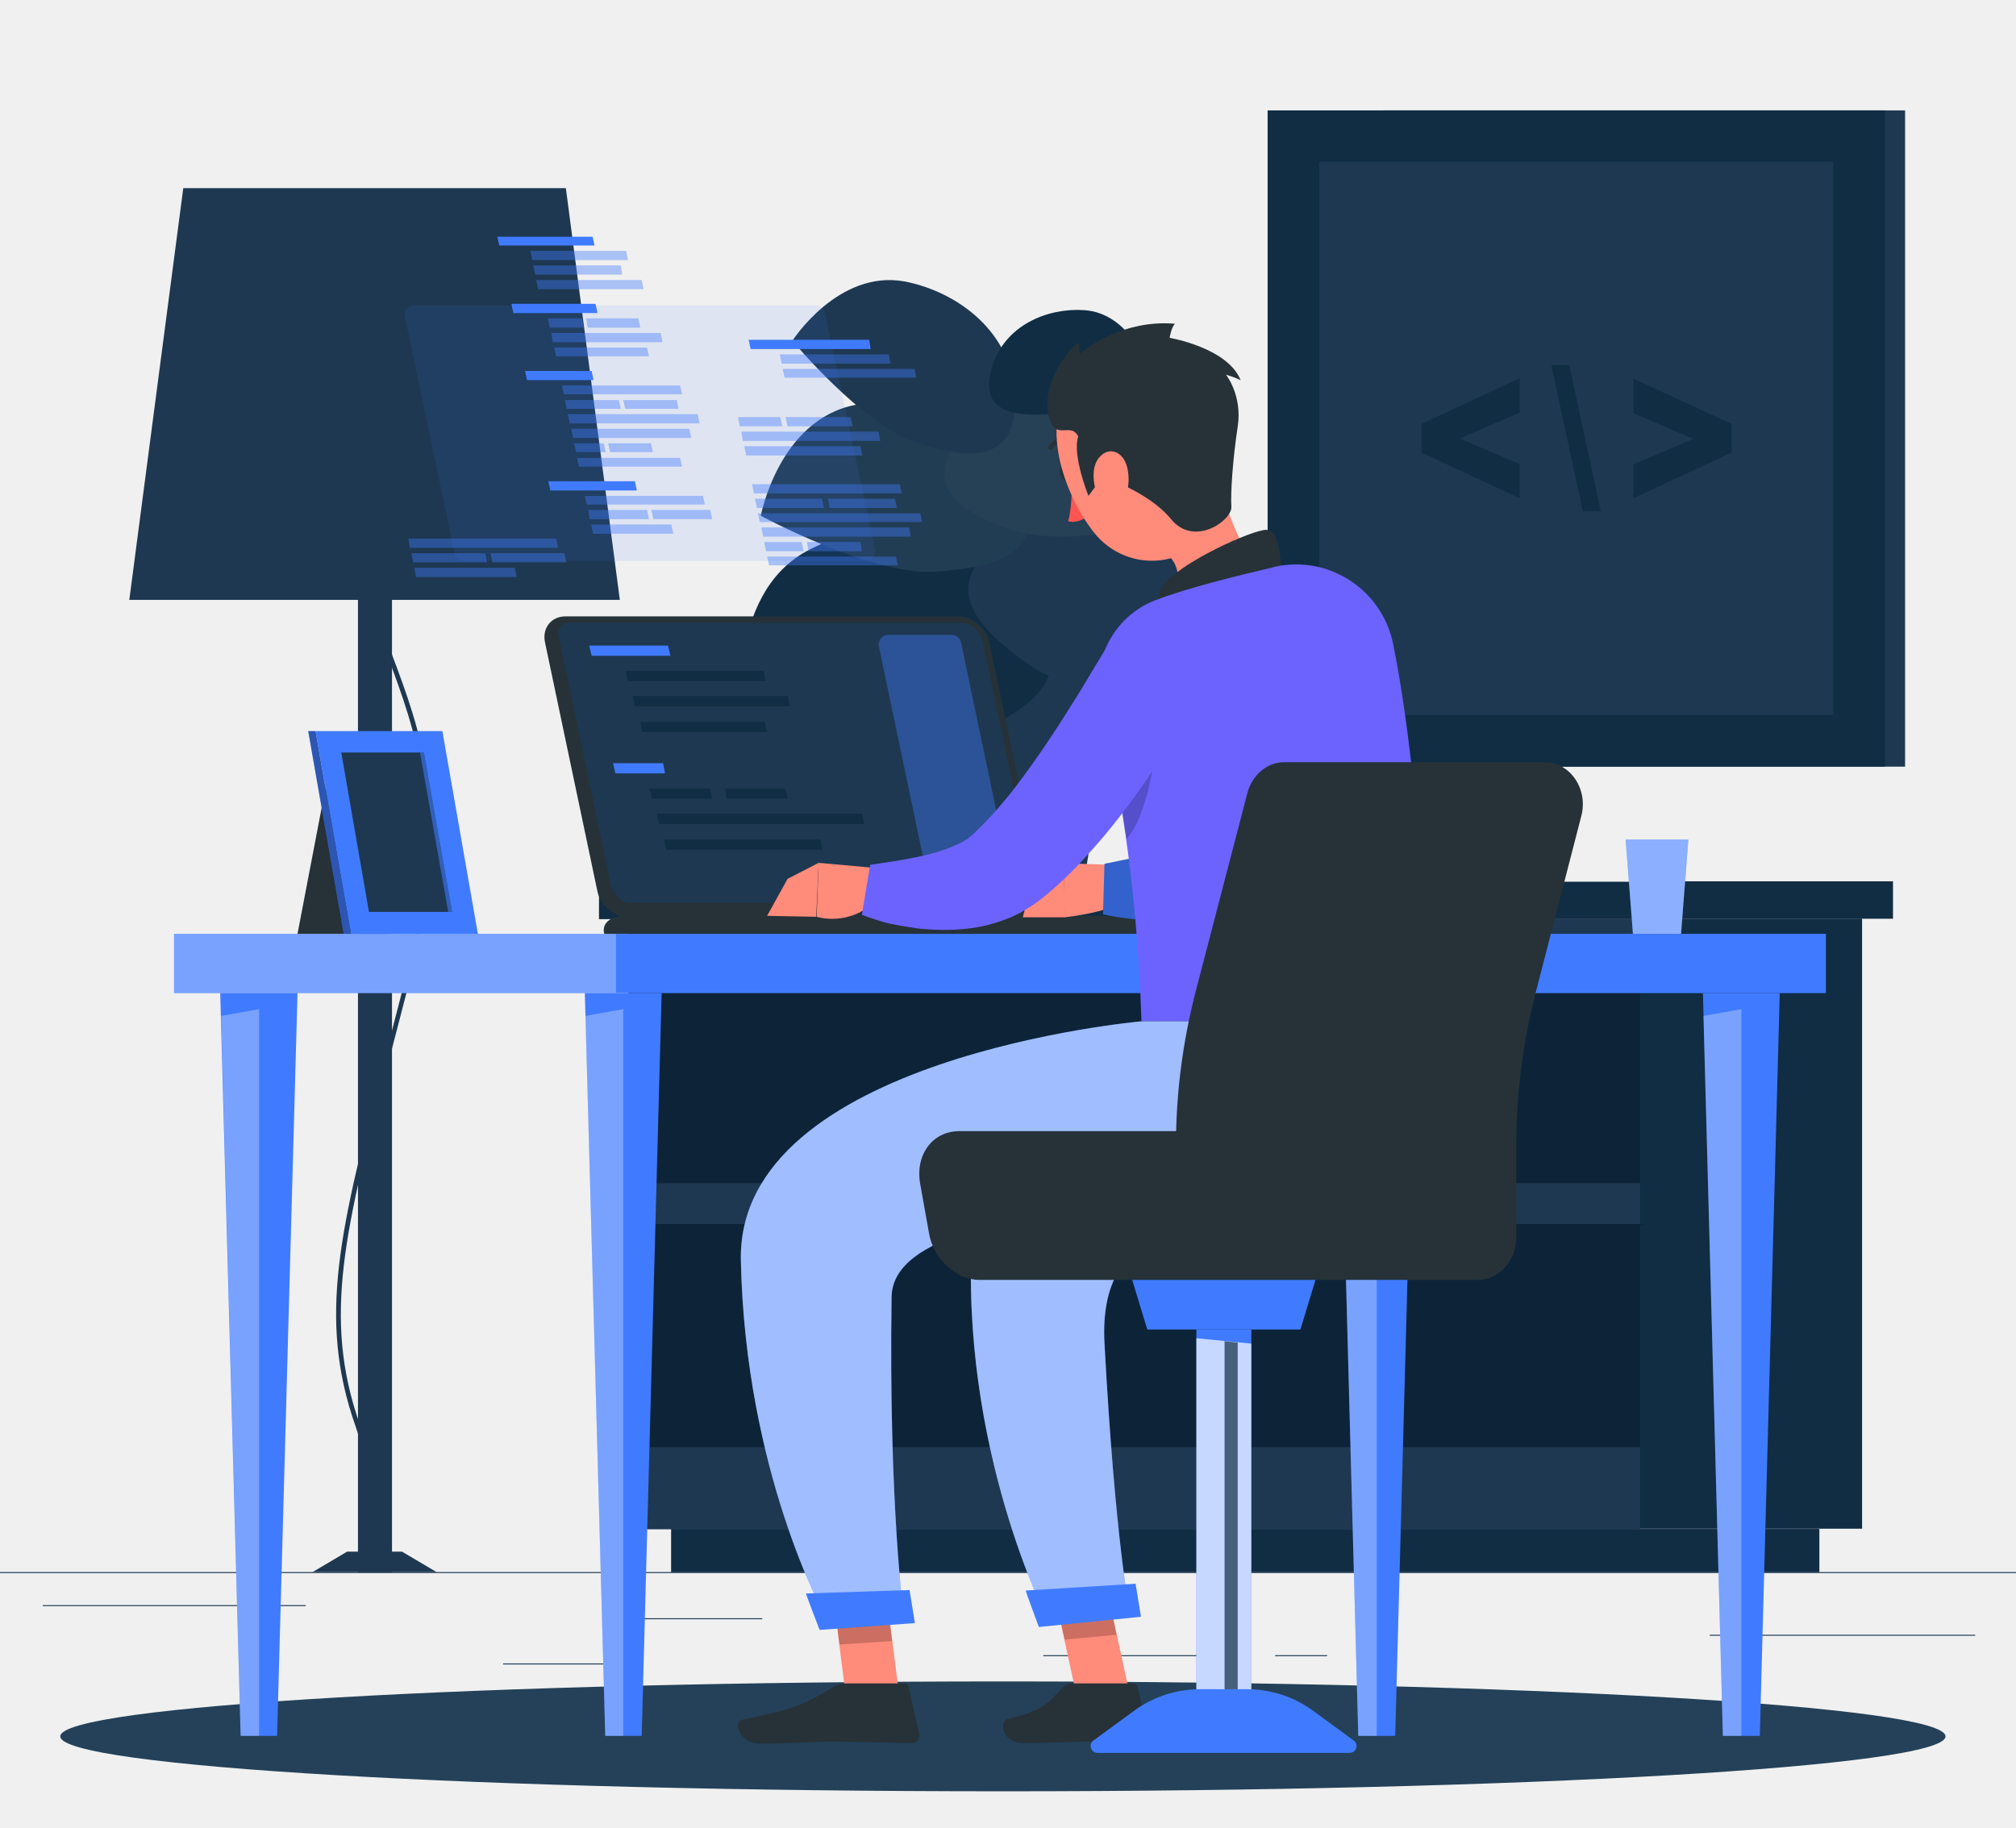
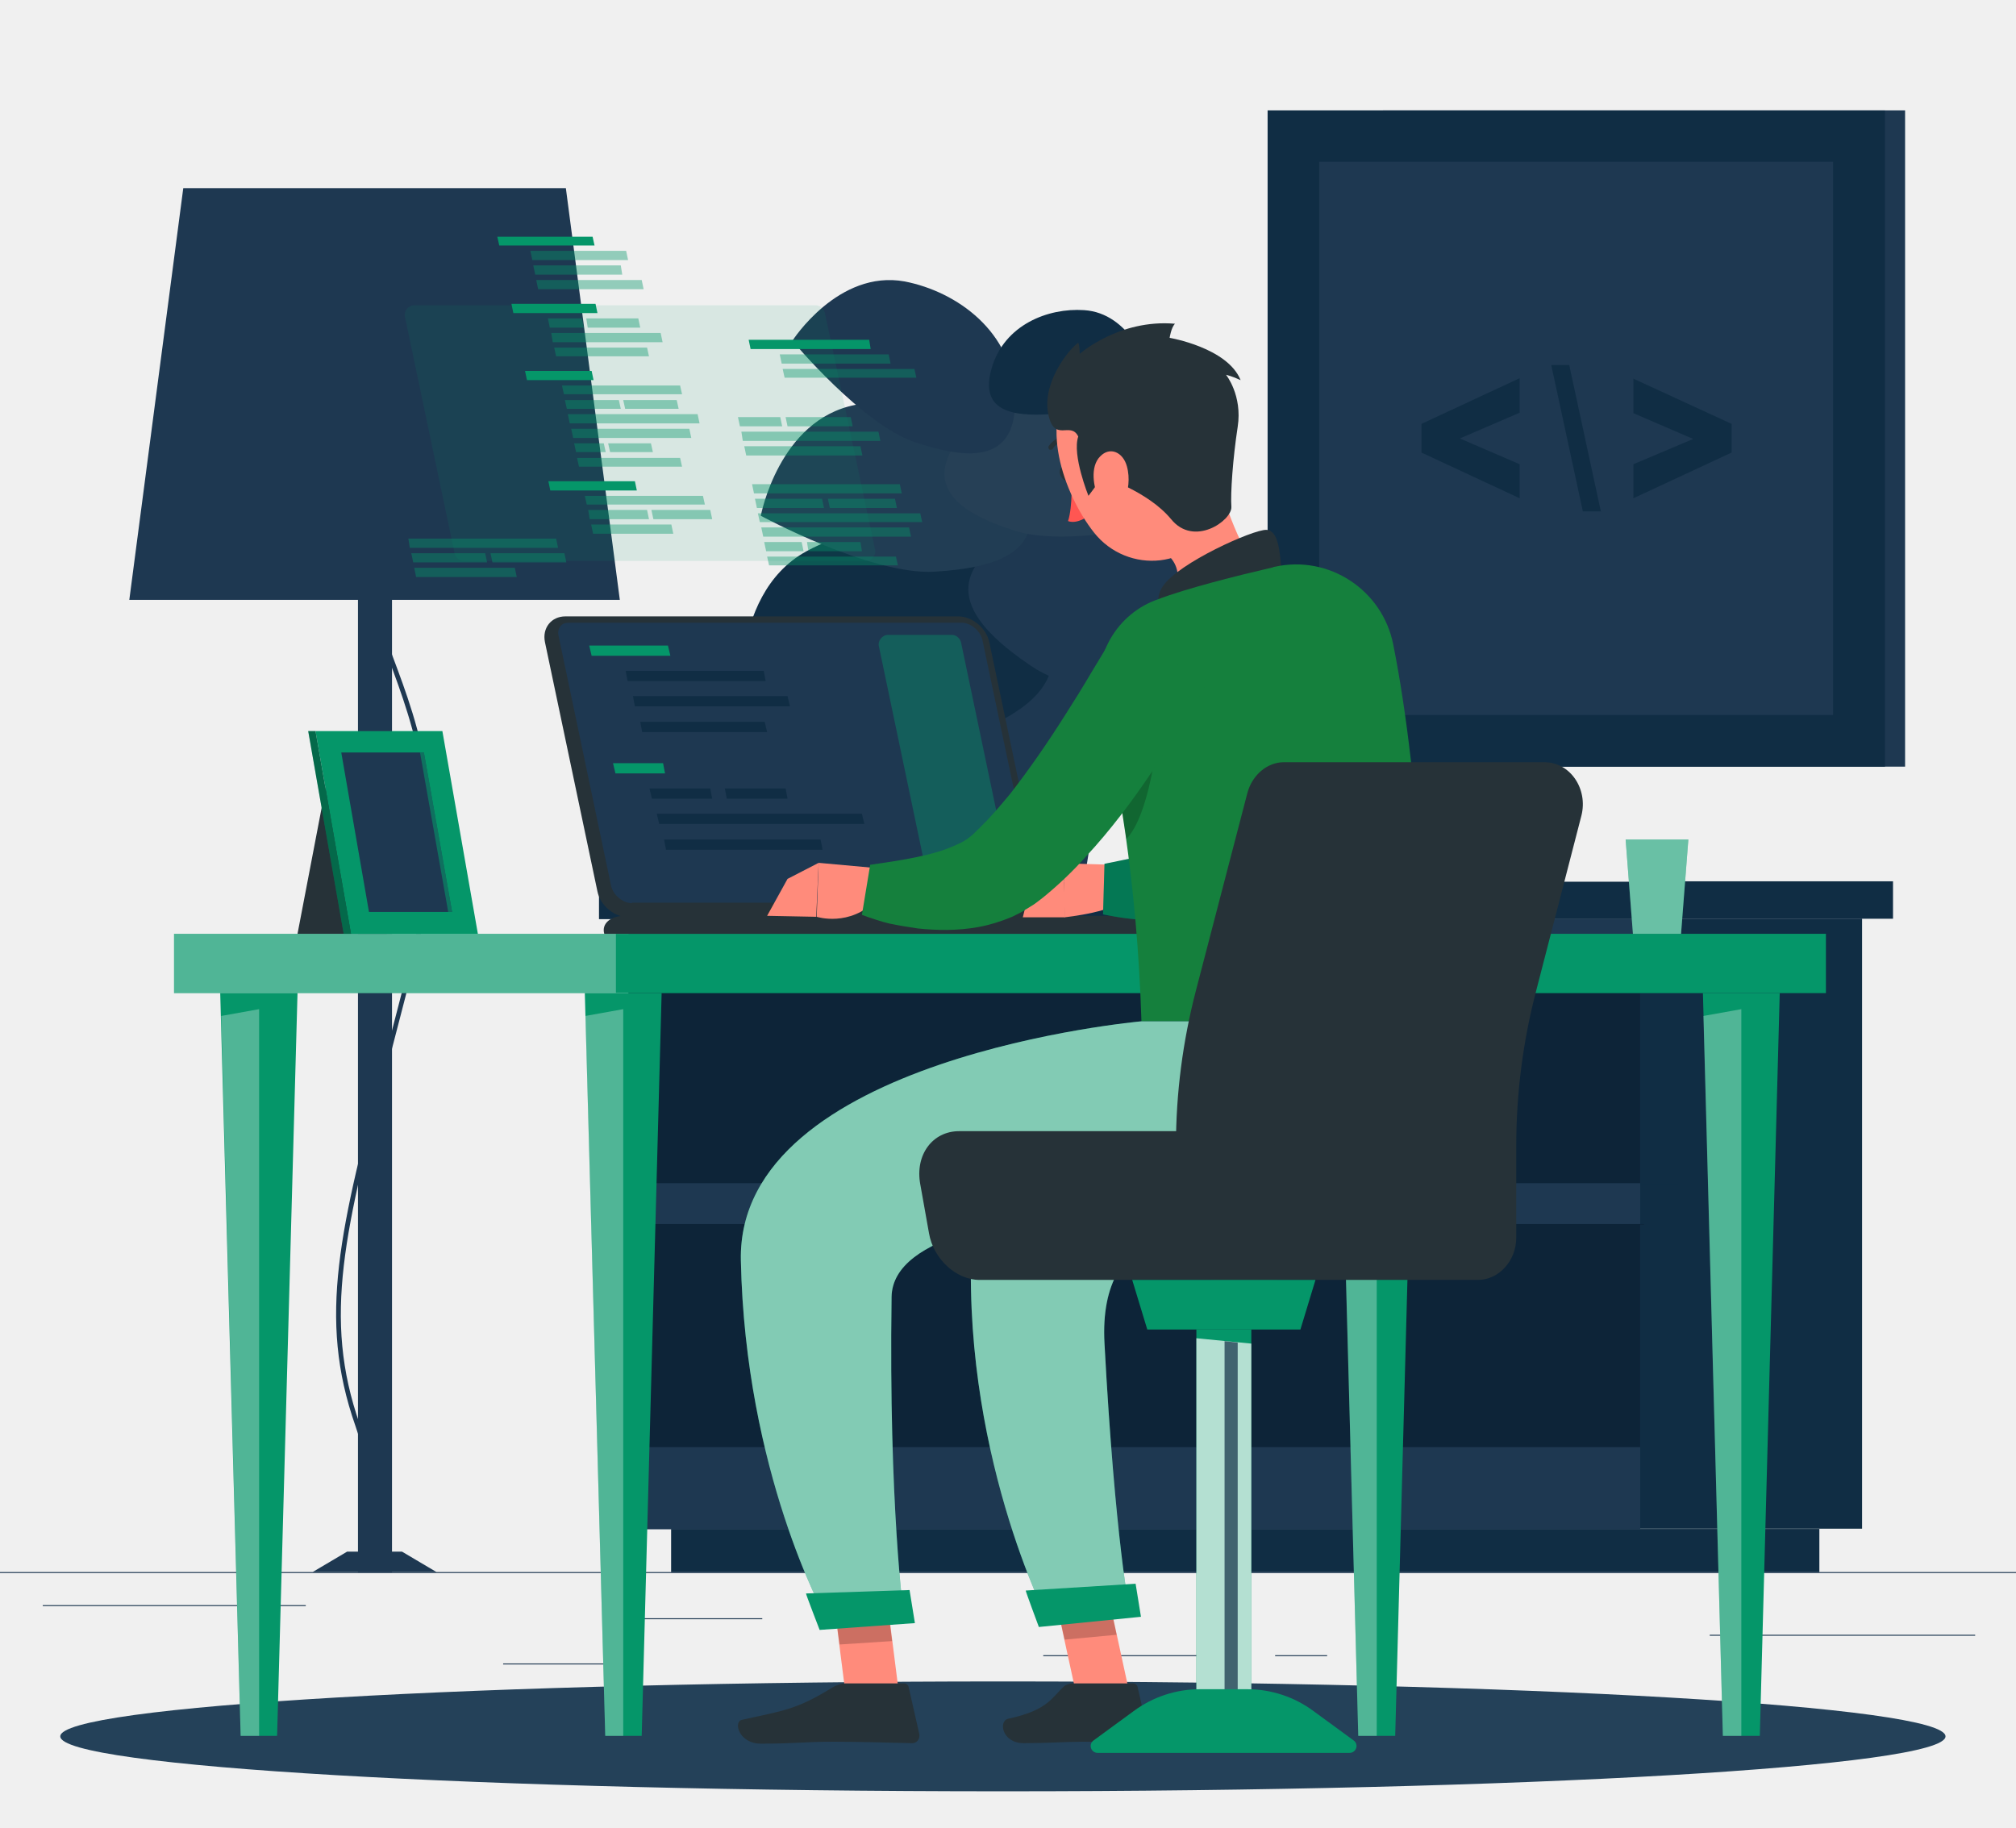
<svg xmlns="http://www.w3.org/2000/svg" version="1.1" x="0px" y="0px" viewBox="0 0 414.7 376" style="enable-background:new 0 0 414.7 376;" xml:space="preserve">
  <style type="text/css">
+ 	root {--primary: #059669; --primary-var: #15803d;}
	.st0{fill:#1E3851;}
	.st1{fill:#102D44;}
	.st2{fill:#0D2438;}
	.st3{fill:#213D54;}
	.st4{fill:#264056;}
	.st5{display:none;}
	.st6{display:inline;}
- 	.st7{fill:#407BFF;}
+ 	.st7{fill:#059669;}
	.st8{opacity:0.9;fill:#FFFFFF;}
	.st9{fill:#244159;}
	.st10{opacity:0.3;fill:#FFFFFF;}
	.st11{fill:#263238;}
- 	.st12{opacity:0.4;fill:#407BFF;}
- 	.st13{opacity:0.1;fill:#407BFF;}
+ 	.st12{opacity:0.4;fill:#059669;}
+ 	.st13{opacity:0.1;fill:#059669;}
	.st14{opacity:0.4;fill:#FFFFFF;}
	.st15{opacity:0.3;}
- 	.st16{opacity:0.6;fill:#407BFF;}
+ 	.st16{opacity:0.6;fill:#059669;}
	.st17{fill:#FF5652;}
	.st18{fill:#FF8B7B;}
	.st19{opacity:0.2;}
- 	.st20{fill:#6C63FF;}
+ 	.st20{fill:#15803d;}
	.st21{opacity:0.5;fill:#FFFFFF;}
	.st22{opacity:0.7;fill:#FFFFFF;}
	.st23{opacity:0.7;fill:#102D44;}
</style>
  <g id="Background_Complete">
    <g>
      <g>
        <rect x="-43.7" y="323.4" class="st0" width="500" height="0.2" />
      </g>
      <g>
        <rect x="130.8" y="332.9" class="st0" width="26" height="0.2" />
        <rect x="8.8" y="330.2" class="st0" width="54.1" height="0.2" />
        <rect x="103.5" y="342.2" class="st0" width="26.3" height="0.2" />
        <rect x="214.6" y="340.5" class="st0" width="38.8" height="0.2" />
        <rect x="262.3" y="340.5" class="st0" width="10.7" height="0.2" />
        <rect x="351.7" y="336.3" class="st0" width="54.6" height="0.2" />
      </g>
    </g>
    <g>
      <g>
        <g>
          <rect x="337.4" y="189.1" transform="matrix(-1 -1.224647e-16 1.224647e-16 -1 720.4377 503.5772)" class="st1" width="45.7" height="125.5" />
          <rect x="138.1" y="314.5" transform="matrix(-1 -1.224647e-16 1.224647e-16 -1 512.3514 637.9232)" class="st1" width="236.2" height="8.9" />
          <rect x="129.3" y="189.1" class="st0" width="208.1" height="125.5" />
          <rect x="129.3" y="197.5" class="st2" width="208.9" height="45.9" />
          <rect x="129.3" y="251.8" class="st2" width="208.9" height="45.9" />
          <rect x="337.4" y="197.5" transform="matrix(-1 -1.224647e-16 1.224647e-16 -1 682.6835 441.0173)" class="st1" width="7.9" height="45.9" />
          <rect x="337.4" y="251.8" transform="matrix(-1 -1.224647e-16 1.224647e-16 -1 682.6835 549.6205)" class="st1" width="7.9" height="45.9" />
        </g>
        <rect x="123.2" y="181.3" transform="matrix(-1 -1.224647e-16 1.224647e-16 -1 460.6165 370.3842)" class="st1" width="214.2" height="7.7" />
        <rect x="337.4" y="181.3" class="st1" width="52" height="7.7" />
      </g>
      <g>
        <rect x="284.5" y="22.7" transform="matrix(-1 -1.224647e-16 1.224647e-16 -1 676.3846 180.4117)" class="st0" width="107.4" height="135" />
        <rect x="260.8" y="22.7" transform="matrix(-1 -1.224647e-16 1.224647e-16 -1 648.5522 180.4117)" class="st1" width="127" height="135" />
        <rect x="267.4" y="37.3" transform="matrix(6.123234e-17 -1 1 6.123234e-17 234.0703 414.4819)" class="st0" width="113.8" height="105.7" />
        <g>
          <path class="st1" d="M336,102.5l20.2-9.4v-5.9L336,77.9v7.1l12.3,5.3L336,95.5V102.5z" />
          <path class="st1" d="M322.8,75.1h-3.7l6.5,30.1h3.7L322.8,75.1z" />
          <path class="st1" d="M312.6,95.5l-12.3-5.3l12.3-5.3v-7.1l-20.2,9.4v5.9l20.2,9.4V95.5z" />
        </g>
      </g>
      <g>
        <rect x="73.5" y="94.2" transform="matrix(-1 -1.224647e-16 1.224647e-16 -1 154.1369 417.6206)" class="st0" width="7" height="229.2" />
        <path class="st0" d="M72.1,321.8l-0.2-1c0.1,0,1.9-0.4,3.3-2.9c1.8-3.2,2.9-10.1-2.1-24.6c-7.8-22.3-3.2-40.3,6.2-76.2     c1.6-6.2,3.5-13.3,5.4-21c7.2-28.7,0.5-46.4-4.8-60.7c-4.1-11.1-7.4-19.9-3.2-30l0.9,0.4c-4,9.8-0.8,18.4,3.2,29.3     c5.4,14.4,12.1,32.4,4.8,61.3c-1.9,7.7-3.8,14.7-5.4,21c-9.3,35.7-13.9,53.6-6.2,75.6c5.2,14.9,4,22.1,2,25.5     C74.4,321.3,72.2,321.8,72.1,321.8z" />
        <polygon class="st0" points="64.3,323.4 89.8,323.4 82.7,319.2 71.4,319.2    " />
        <polygon class="st0" points="26.6,123.4 127.5,123.4 116.4,38.7 37.7,38.7    " />
      </g>
      <g>
        <polygon class="st0" points="176.2,137.4 230.1,137.4 223,181.3 183.3,181.3    " />
        <g>
          <path class="st1" d="M197.8,151.7c14.7-5.3,25.9-13.3,13.3-29.4c-12.6-16.1-32.1-16.1-45.2-8.9c-16.7,9.1-13.4,35.5-13.4,35.5      S183.2,157,197.8,151.7z" />
          <path class="st0" d="M212.1,137c-11.2-7.6-19.2-16.5-6.2-25.8c13-9.3,29.1-4.6,38.8,4.1c12.3,11.1,5.2,30.5,5.2,30.5      S223.3,144.6,212.1,137z" />
          <path class="st3" d="M192.3,117.6c13.1-0.8,24.2-4.2,17.9-18.5c-6.2-14.2-22-18.2-34.3-15.8c-15.7,3.1-19.4,22.8-19.4,22.8      S179.2,118.4,192.3,117.6z" />
          <path class="st4" d="M208.8,109.2c-10.9-3.5-19.5-8.8-11.2-19.5c8.3-10.7,22.5-10.6,32.4-5.9c12.6,6,11.5,23.5,11.5,23.5      S219.8,112.7,208.8,109.2z" />
          <path class="st0" d="M188.3,91c10.9,3.6,20.9,4.4,20.5-9.2c-0.4-13.5-11.9-21.8-22.7-23.9C172.4,55.4,163,70.1,163,70.1      S177.4,87.4,188.3,91z" />
          <path class="st1" d="M216,85.2c-7.8,0.5-14.6-0.6-12-9.5c2.6-8.9,11.6-12.4,19-11.9c9.5,0.6,13.2,11.9,13.2,11.9      S223.8,84.6,216,85.2z" />
        </g>
      </g>
    </g>
  </g>
  <g id="Background_Simple" class="st5">
    <g class="st6">
      <path class="st7" d="M239.2,237.6c-42.3,0.6-104.8,32.9-130.8-7.7c-21.8-34.1,3.4-67.5-37-92.6C42.1,118.9-5.7,86.7,38.7,53.4    C73.3,27.3,127.5,20.1,169.5,26c33,4.7,101.5,24.3,109.8,58.9c9.3,38.9-51.1,71,13.5,85.6c38.9,8.8,85.7,31.4,58.3,77.9    c-10.8,18.4-26.3,15.2-42.7,7.9C284.3,245.7,268.3,237.2,239.2,237.6z" />
      <path class="st8" d="M239.2,237.6c-42.3,0.6-104.8,32.9-130.8-7.7c-21.8-34.1,3.4-67.5-37-92.6C42.1,118.9-5.7,86.7,38.7,53.4    C73.3,27.3,127.5,20.1,169.5,26c33,4.7,101.5,24.3,109.8,58.9c9.3,38.9-51.1,71,13.5,85.6c38.9,8.8,85.7,31.4,58.3,77.9    c-10.8,18.4-26.3,15.2-42.7,7.9C284.3,245.7,268.3,237.2,239.2,237.6z" />
    </g>
  </g>
  <g id="Shadow_1_">
    <ellipse id="_x3C_Path_x3E__327_" class="st9" cx="206.3" cy="357.2" rx="193.9" ry="11.3" />
  </g>
  <g id="Desk">
    <g>
      <g>
        <rect x="35.8" y="192.1" class="st7" width="339.8" height="12.2" />
        <rect x="35.8" y="192.1" class="st10" width="90.9" height="12.2" />
        <polygon class="st7" points="128.2,204.3 120.3,204.3 124.5,357.1 128.2,357.1 132,357.1 136.1,204.3    " />
        <polygon class="st10" points="124.5,357.1 128.2,357.1 128.2,207.6 120.4,209    " />
        <polygon class="st7" points="53.3,204.3 45.3,204.3 49.5,357.1 53.3,357.1 57,357.1 61.2,204.3    " />
        <polygon class="st10" points="49.5,357.1 53.3,357.1 53.3,207.6 45.5,209    " />
        <polygon class="st7" points="358.2,204.3 350.3,204.3 354.4,357.1 358.2,357.1 362,357.1 366.1,204.3    " />
        <polygon class="st10" points="354.4,357.1 358.2,357.1 358.2,207.6 350.4,209    " />
        <polygon class="st7" points="283.2,204.3 275.3,204.3 279.4,357.1 283.2,357.1 287,357.1 291.1,204.3    " />
        <polygon class="st10" points="279.4,357.1 283.2,357.1 283.2,207.6 275.4,209    " />
      </g>
      <g>
        <path class="st11" d="M197.1,126.8h-80.8c-2.9,0-4.8,2.4-4.2,5.3l10.8,51.3c0.6,2.9,3.5,5.3,6.4,5.3h80.8c2.9,0,4.8-2.4,4.2-5.3     l-10.8-51.3C202.9,129.2,200,126.8,197.1,126.8z" />
        <path class="st0" d="M130,185.8c-1.9,0-3.9-1.7-4.3-3.6l-10.8-51.4c-0.2-0.8,0-1.5,0.4-2c0.4-0.5,1-0.7,1.7-0.7h80.8     c1.9,0,3.9,1.7,4.3,3.6l10.8,51.3c0.2,0.8,0,1.5-0.4,2c-0.4,0.5-1,0.7-1.7,0.7H130z" />
        <path class="st12" d="M191,181.7L180.8,133c-0.3-1.2,0.7-2.4,1.9-2.4h13.1c0.9,0,1.7,0.7,1.9,1.6l10.2,48.7     c0.3,1.2-0.7,2.4-1.9,2.4h-13.1C192,183.3,191.2,182.6,191,181.7z" />
        <g>
          <polygon class="st7" points="121.7,134.9 121.2,132.8 137.4,132.8 137.9,134.9     " />
          <polygon class="st1" points="129.1,140.1 128.7,138 157.1,138 157.5,140.1     " />
          <polygon class="st1" points="130.6,145.3 130.2,143.2 162,143.2 162.5,145.3     " />
          <polygon class="st1" points="132.1,150.6 131.7,148.5 157.3,148.5 157.8,150.6     " />
        </g>
        <g>
          <polygon class="st7" points="126.6,159.1 126.1,157 136.4,157 136.8,159.1     " />
          <polygon class="st1" points="134.1,164.3 133.6,162.2 146.1,162.2 146.5,164.3     " />
          <polygon class="st1" points="149.5,164.3 149.1,162.2 161.6,162.2 162,164.3     " />
          <polygon class="st1" points="135.6,169.5 135.1,167.4 177.3,167.4 177.8,169.5     " />
          <polygon class="st1" points="137,174.8 136.6,172.7 168.8,172.7 169.2,174.8     " />
        </g>
        <path class="st11" d="M234.9,188.4H128.5c-2.9,0-4.8,1.6-4.2,3.7h116.9C240.6,190.1,237.8,188.4,234.9,188.4z" />
      </g>
      <g>
        <path class="st13" d="M93.5,113.8L83.3,65.2c-0.3-1.2,0.7-2.4,1.9-2.4h82.6c0.9,0,1.7,0.7,1.9,1.6L180,113     c0.3,1.2-0.7,2.4-1.9,2.4H95.5C94.5,115.4,93.7,114.8,93.5,113.8z" />
        <g>
          <g>
            <g>
              <polygon class="st7" points="122.9,64.4 105.6,64.4 105.2,62.5 122.5,62.5       " />
              <polygon class="st12" points="120.1,67.4 113.1,67.4 112.7,65.5 119.7,65.5       " />
              <polygon class="st12" points="131.7,67.4 120.9,67.4 120.6,65.5 131.3,65.5       " />
              <polygon class="st12" points="136.3,70.4 113.7,70.4 113.4,68.5 135.9,68.5       " />
              <polygon class="st12" points="133.5,73.3 114.4,73.3 114,71.5 133.1,71.5       " />
            </g>
            <polygon class="st12" points="146.1,104.9 134,104.9 134.4,106.8 146.5,106.8      " />
            <g>
              <polygon class="st7" points="131,100.9 113.2,100.9 112.8,99 130.6,99       " />
              <polygon class="st12" points="138.1,107.9 121.6,107.9 122,109.8 138.5,109.8       " />
              <polygon class="st12" points="133.1,104.9 121,104.9 121.3,106.8 133.5,106.8       " />
              <polygon class="st12" points="144.6,102 120.3,102 120.7,103.8 145,103.8       " />
            </g>
            <g>
              <polygon class="st7" points="122.3,50.5 102.7,50.5 102.3,48.7 121.9,48.7       " />
              <polygon class="st12" points="132,57.6 110.3,57.6 110.7,59.5 132.4,59.5       " />
              <polygon class="st12" points="127.7,54.6 109.7,54.6 110.1,56.5 128,56.5       " />
              <polygon class="st12" points="128.8,51.6 109.1,51.6 109.5,53.5 129.2,53.5       " />
            </g>
            <g>
              <polygon class="st7" points="122.1,78.2 108.4,78.2 108,76.3 121.7,76.3       " />
              <polygon class="st12" points="143.5,85.2 116.8,85.2 117.2,87.1 143.9,87.1       " />
              <polygon class="st12" points="127.3,82.3 116.2,82.3 116.6,84.1 127.7,84.1       " />
              <polygon class="st12" points="139.2,82.3 128.2,82.3 128.6,84.1 139.6,84.1       " />
              <polygon class="st12" points="139.9,79.3 115.6,79.3 116,81.1 140.3,81.1       " />
              <polygon class="st12" points="139.9,94.2 118.7,94.2 119.1,96 140.3,96       " />
              <polygon class="st12" points="124.2,91.2 118.1,91.2 118.5,93 124.6,93       " />
              <polygon class="st12" points="133.9,91.2 125.1,91.2 125.5,93 134.3,93       " />
              <polygon class="st12" points="141.8,88.2 117.5,88.2 117.9,90.1 142.2,90.1       " />
            </g>
          </g>
          <g>
            <g>
              <polygon class="st12" points="160.9,87.7 152.2,87.7 151.8,85.8 160.5,85.8       " />
              <polygon class="st12" points="175.4,87.7 162,87.7 161.6,85.8 175,85.8       " />
              <polygon class="st12" points="181.1,90.7 152.8,90.7 152.5,88.8 180.7,88.8       " />
              <polygon class="st12" points="177.4,93.7 153.5,93.7 153.1,91.8 177,91.8       " />
            </g>
            <g>
              <polygon class="st12" points="188.1,75.9 161,75.9 161.4,77.7 188.5,77.7       " />
              <polygon class="st12" points="182.8,72.9 160.4,72.9 160.8,74.8 183.2,74.8       " />
              <polygon class="st7" points="178.8,69.9 154,69.9 154.4,71.8 179.1,71.8       " />
            </g>
            <g>
              <polygon class="st12" points="189.3,105.6 155.9,105.6 156.3,107.4 189.7,107.4       " />
              <polygon class="st12" points="169.1,102.6 155.3,102.6 155.7,104.5 169.5,104.5       " />
              <polygon class="st12" points="184.1,102.6 170.3,102.6 170.7,104.5 184.5,104.5       " />
              <polygon class="st12" points="185.1,99.6 154.7,99.6 155.1,101.5 185.5,101.5       " />
              <polygon class="st12" points="184.3,114.5 157.8,114.5 158.2,116.3 184.7,116.3       " />
              <polygon class="st12" points="164.9,111.5 157.2,111.5 157.6,113.4 165.3,113.4       " />
              <polygon class="st12" points="177,111.5 166,111.5 166.3,113.4 177.3,113.4       " />
              <polygon class="st12" points="187,108.5 156.6,108.5 157,110.4 187.4,110.4       " />
            </g>
          </g>
          <g>
            <polygon class="st12" points="105.9,116.8 85.2,116.8 85.6,118.7 106.3,118.7      " />
            <polygon class="st12" points="99.8,113.8 84.6,113.8 85,115.7 100.2,115.7      " />
            <polygon class="st12" points="116.1,113.8 100.9,113.8 101.3,115.7 116.5,115.7      " />
            <polygon class="st12" points="114.4,110.8 84,110.8 84.3,112.7 114.8,112.7      " />
          </g>
        </g>
      </g>
      <g>
        <polygon class="st7" points="347.3,172.7 334.4,172.7 335.9,192.1 345.8,192.1    " />
        <polygon class="st14" points="347.3,172.7 334.4,172.7 335.9,192.1 345.8,192.1    " />
      </g>
      <g>
        <polygon class="st11" points="67.5,159.2 85.9,159.2 79.6,192.1 61.2,192.1    " />
        <polygon class="st7" points="91,150.4 64.9,150.4 72.2,192.1 98.3,192.1    " />
        <g>
          <polygon class="st7" points="63.4,150.4 64.9,150.4 72.2,192.1 70.7,192.1     " />
          <polygon class="st15" points="63.4,150.4 64.9,150.4 72.2,192.1 70.7,192.1     " />
        </g>
        <polygon class="st0" points="75.9,187.6 70.2,154.8 87.2,154.8 93,187.6    " />
        <polygon class="st16" points="92.2,187.6 86.4,154.8 87.2,154.8 93,187.6    " />
      </g>
    </g>
  </g>
  <g id="Character_1_">
    <g>
      <g>
        <path class="st11" d="M220.1,97c0.4,0.8,0.2,1.6-0.3,1.9c-0.5,0.2-1.2-0.2-1.6-1c-0.4-0.8-0.2-1.6,0.3-1.9     C219,95.7,219.7,96.2,220.1,97z" />
        <path class="st17" d="M220.4,98.6c0,0,0.3,5.5-0.7,8.6c2,0.7,4.2-1.1,4.2-1.1L220.4,98.6z" />
        <path class="st11" d="M220.2,90.4c-0.1,0.1-0.2,0.1-0.3,0.1c-2.3,0.1-3.3,1.7-3.3,1.8c-0.1,0.2-0.5,0.3-0.7,0.2     c-0.2-0.1-0.3-0.5-0.2-0.7c0.1-0.1,1.3-2.1,4.1-2.3c0.3,0,0.5,0.2,0.5,0.5C220.4,90.1,220.3,90.3,220.2,90.4z" />
        <path class="st18" d="M249.6,95.8c3.1,10.7,6.5,19,10.8,23.7c0,0,0.1,8.4-14.3,12.4c-15.8,4.4-9.7-5.7-9.7-5.7     c8-4.5,7.2-11.2,1.2-13.7L249.6,95.8z" />
        <path class="st11" d="M263.6,117.5c-0.3-3.9-0.6-8.4-3.1-8.5c-2.7-0.1-18.1,6.8-21.3,11.6c-3.3,4.9,3.1,9.6,3.1,9.6L263.6,117.5z     " />
        <g>
          <path class="st18" d="M232.1,178l-13.3-0.4l0.2,11.1c0,0,11.6-1.2,12.1-4.2L232.1,178z" />
          <polygon class="st18" points="211.8,183 210.4,188.7 219.1,188.7 218.8,177.6     " />
          <g>
            <path class="st7" d="M285.5,131.7l-0.3,2.9c-0.1,0.9-0.2,1.8-0.3,2.7c-0.2,1.8-0.5,3.6-0.8,5.4c-0.6,3.6-1.4,7.2-2.3,10.8       c-0.9,3.6-2,7.2-3.3,10.9c-0.7,1.8-1.4,3.7-2.3,5.5c-0.9,1.9-1.8,3.7-3,5.6c-0.3,0.5-0.6,1-0.9,1.4c-0.3,0.5-0.7,1-1,1.5       c-0.4,0.5-0.7,1-1.2,1.5l-0.7,0.7c-0.2,0.2-0.4,0.5-0.7,0.8c-2.3,2.3-4.7,3.7-6.9,4.7c-4.5,2-8.5,2.7-12.4,3.1       c-2,0.2-3.9,0.3-5.8,0.4c-1.9,0.1-3.8,0-5.6-0.1c-1.9-0.1-3.7-0.3-5.5-0.5c-1.9-0.2-3.6-0.5-5.6-0.9l0.3-10.4       c6.4-1.3,13.1-2.6,18.9-4.5c1.4-0.5,2.8-1,4.1-1.6c1.2-0.5,2.4-1.1,3.2-1.7c0.8-0.6,1.4-1.2,1.5-1.4l0.3-0.5       c0.1-0.1,0.2-0.4,0.4-0.6c0.1-0.2,0.3-0.5,0.4-0.7c0.1-0.3,0.3-0.5,0.4-0.8c1-2.2,2.1-5,2.9-7.9c0.8-2.9,1.6-6,2.2-9.2       c0.7-3.1,1.2-6.4,1.8-9.6l0.8-4.9l0.7-4.7L285.5,131.7z" />
            <path class="st19" d="M285.5,131.7l-0.3,2.9c-0.1,0.9-0.2,1.8-0.3,2.7c-0.2,1.8-0.5,3.6-0.8,5.4c-0.6,3.6-1.4,7.2-2.3,10.8       c-0.9,3.6-2,7.2-3.3,10.9c-0.7,1.8-1.4,3.7-2.3,5.5c-0.9,1.9-1.8,3.7-3,5.6c-0.3,0.5-0.6,1-0.9,1.4c-0.3,0.5-0.7,1-1,1.5       c-0.4,0.5-0.7,1-1.2,1.5l-0.7,0.7c-0.2,0.2-0.4,0.5-0.7,0.8c-2.3,2.3-4.7,3.7-6.9,4.7c-4.5,2-8.5,2.7-12.4,3.1       c-2,0.2-3.9,0.3-5.8,0.4c-1.9,0.1-3.8,0-5.6-0.1c-1.9-0.1-3.7-0.3-5.5-0.5c-1.9-0.2-3.6-0.5-5.6-0.9l0.3-10.4       c6.4-1.3,13.1-2.6,18.9-4.5c1.4-0.5,2.8-1,4.1-1.6c1.2-0.5,2.4-1.1,3.2-1.7c0.8-0.6,1.4-1.2,1.5-1.4l0.3-0.5       c0.1-0.1,0.2-0.4,0.4-0.6c0.1-0.2,0.3-0.5,0.4-0.7c0.1-0.3,0.3-0.5,0.4-0.8c1-2.2,2.1-5,2.9-7.9c0.8-2.9,1.6-6,2.2-9.2       c0.7-3.1,1.2-6.4,1.8-9.6l0.8-4.9l0.7-4.7L285.5,131.7z" />
          </g>
        </g>
        <g>
          <path class="st20" d="M226.5,145c3.2,13.4,7.4,35.8,8.3,65.1h58.6c0.3-7.2-0.9-48-6.8-77.5c-2.2-11.2-13.2-18.5-24.4-16      c-0.1,0-0.2,0-0.3,0.1c-7.3,1.7-17.8,4.3-24,6.7c-0.1,0-0.2,0.1-0.3,0.1C229.1,126.8,224.3,136,226.5,145z" />
        </g>
        <path class="st19" d="M230.3,163.7c0.5,2.8,0.9,5.8,1.4,8.9c4.8-5,6.3-20.3,6.3-20.3L230.3,163.7z" />
        <g>
          <path class="st18" d="M181.6,178.7l-13.2-1.2l-0.4,11.1c0,0,6.8,2.2,12.3-3.5L181.6,178.7z" />
          <polygon class="st18" points="162,180.8 157.8,188.4 167.9,188.6 168.4,177.5     " />
          <path class="st20" d="M248.4,139.9c-0.9,1.8-1.7,3.3-2.7,4.9c-0.9,1.6-1.8,3.2-2.8,4.7c-1.9,3.1-3.8,6.2-5.9,9.2      c-4.1,6.1-8.5,12-13.7,17.6c-2.6,2.9-5.4,5.6-8.7,8.3c-0.4,0.3-0.9,0.7-1.3,1c-0.4,0.3-0.8,0.6-1.5,1c-0.6,0.4-1.2,0.7-1.8,1.1      c-0.6,0.3-1.2,0.6-1.8,0.9c-2.4,1-4.7,1.7-6.9,2.1c-4.4,0.8-8.6,0.7-12.5,0.3c-2-0.3-3.9-0.6-5.8-1c-0.9-0.2-1.9-0.5-2.8-0.8      c-1-0.3-1.8-0.6-2.9-1l1.7-10.3c6.3-0.9,13.1-1.9,17.7-4.1c1.2-0.5,2.2-1.1,2.9-1.7c0.4-0.3,0.7-0.6,0.9-0.8      c0.1-0.1,0.4-0.4,0.6-0.6c0.2-0.2,0.5-0.4,0.7-0.7c2-1.9,4-4.3,6-6.7c3.9-5,7.7-10.5,11.3-16.2c1.8-2.8,3.6-5.7,5.3-8.6l2.6-4.3      l2.5-4.3L248.4,139.9z" />
        </g>
        <polygon class="st18" points="232.4,348.6 221.4,348.6 215.9,323.3 226.9,323.3    " />
        <path class="st11" d="M220.8,346.3h12.3c0.4,0,0.8,0.3,0.9,0.7l2.2,9.7c0.2,1-0.6,2-1.6,1.9c-4.3-0.1-6.4-0.3-11.8-0.3     c-3.3,0-7.6,0.3-12.2,0.3c-4.5,0-5.2-4.5-3.3-5c8.4-1.8,9-4.4,11.7-6.8C219.5,346.5,220.1,346.3,220.8,346.3z" />
        <g class="st19">
          <polygon points="226.9,323.3 215.9,323.3 219,337.3 229.7,336.3     " />
        </g>
        <path class="st18" d="M246,82.9c3.9,10.1,6.8,15.8,4.1,23.2c-4,11.1-18.2,12.2-25.1,3.4c-6.2-7.9-11.6-23.1-3.8-31.5     C229,69.8,242.1,72.8,246,82.9z" />
        <path class="st11" d="M226.8,98.1c-1.6,2.2-2.9,3.9-2.9,3.9s-3.4-8.4-2.1-12.2c-1.6-3.3-5,1.5-6.2-4.8     c-1.2-6.3,4.2-13.1,6.2-14.5c0.3,0.5,0.3,2.3,0.3,2.3s8.1-7.2,19.6-6.2c-0.8,0.8-1.1,2.9-1.1,2.9s11.9,2,14.6,8.7     c-1.7-0.8-3-1.1-3-1.1s3.4,4.2,2.4,10.7c-1,6.5-1.5,13.7-1.3,16.5c0.1,2.8-7.7,8.3-12.4,2.5C236.1,101,226.8,98.1,226.8,98.1z" />
        <path class="st18" d="M231.8,95.9c0.7,2.5,0.3,5.1-0.5,7.1c-1.3,2.9-3.9,2.3-5.2-0.3c-1.2-2.4-1.9-6.7,0.2-8.8     C228.3,91.8,231,93,231.8,95.9z" />
        <g>
          <path class="st7" d="M252.3,210.1c0,0-50.8,18.4-52.3,42.8c-2.8,44.9,15.6,80.5,15.6,80.5l16.8-1.8c0,0-3-14.5-5.2-55.2      c-2.8-51.1,84,1.2,66.1-66.4L252.3,210.1z" />
          <path class="st21" d="M252.3,210.1c0,0-50.8,18.4-52.3,42.8c-2.8,44.9,15.6,80.5,15.6,80.5l16.8-1.8c0,0-3-14.5-5.2-55.2      c-2.8-51.1,84,1.2,66.1-66.4L252.3,210.1z" />
        </g>
        <path class="st7" d="M211,327.2c-0.1,0,2.7,7.5,2.7,7.5l21-2.1l-1.1-6.8L211,327.2z" />
        <g>
          <polygon class="st18" points="185.1,349.8 174.1,349.8 170.9,324.5 181.9,324.5     " />
          <path class="st11" d="M174,346.3l12,0c0.4,0,0.8,0.3,0.9,0.7l2.2,9.7c0.2,1-0.5,2-1.6,1.9c-4.3-0.1-10.5-0.3-16-0.3      c-6.3,0-7.6,0.4-15,0.4c-4.5,0-5.7-4.5-3.9-4.9c8.6-1.9,11.3-2.1,18.7-6.7C172.2,346.6,173.1,346.3,174,346.3z" />
          <polygon class="st19" points="170.9,324.5 172.7,338.3 183.5,337.6 181.9,324.5     " />
        </g>
        <g>
          <path class="st7" d="M234.8,210.1c0,0-83.3,7.4-82.4,49.2c0.9,43.5,17.2,72.9,17.2,72.9h16.3c0,0-3.1-22.6-2.5-65.4      c0.2-12.8,26.1-17.1,51.4-18.6c21.9-1.3,42.4-13.8,50.9-34l1.7-4.1H234.8z" />
          <path class="st21" d="M234.8,210.1c0,0-83.3,7.4-82.4,49.2c0.9,43.5,17.2,72.9,17.2,72.9h16.3c0,0-3.1-22.6-2.5-65.4      c0.2-12.8,26.1-17.1,51.4-18.6c21.9-1.3,42.4-13.8,50.9-34l1.7-4.1H234.8z" />
        </g>
        <path class="st7" d="M165.8,327.8c-0.1,0,2.8,7.5,2.8,7.5l19.6-1.4l-1.1-6.8L165.8,327.8z" />
      </g>
      <g>
        <g>
          <path class="st11" d="M256.6,163.1l-10.6,40.7c-2.7,10.4-4.1,21.1-4.1,31.9v18.9c0,4.8,3.5,8.7,7.9,8.7h54.2      c4.3,0,7.9-3.9,7.9-8.7v-18.9c0-10.8,1.4-21.6,4.1-31.9l9.3-36c1.4-5.5-2.3-11-7.6-11h-53.6      C260.7,156.8,257.6,159.4,256.6,163.1z" />
          <path class="st11" d="M189.3,243.6l1.8,10.1c0.9,5.3,5.6,9.6,10.4,9.6h60.2c4.8,0,8-4.3,7.1-9.6l-1.8-10.1      c-1.1-6-6.4-10.9-11.9-10.9h-57.8C191.8,232.7,188.2,237.6,189.3,243.6z" />
        </g>
        <g>
          <polygon class="st7" points="267.5,273.5 236,273.5 232.9,263.3 270.6,263.3     " />
          <g>
            <rect x="246.1" y="273.5" class="st7" width="11.3" height="75.4" />
            <polygon class="st22" points="257.4,348.9 246.1,348.9 246.1,275.3 257.4,276.4      " />
            <polygon class="st23" points="254.6,348.9 251.9,348.9 251.9,275.9 254.6,276.2      " />
          </g>
          <path class="st7" d="M277.6,360.6h-51.8c-1.4,0-2-1.8-0.8-2.6l8.2-6c3.9-2.9,8.7-4.5,13.6-4.5h9.8c4.9,0,9.7,1.6,13.6,4.5l8.2,6      C279.6,358.8,279,360.6,277.6,360.6z" />
        </g>
      </g>
    </g>
  </g>
</svg>
